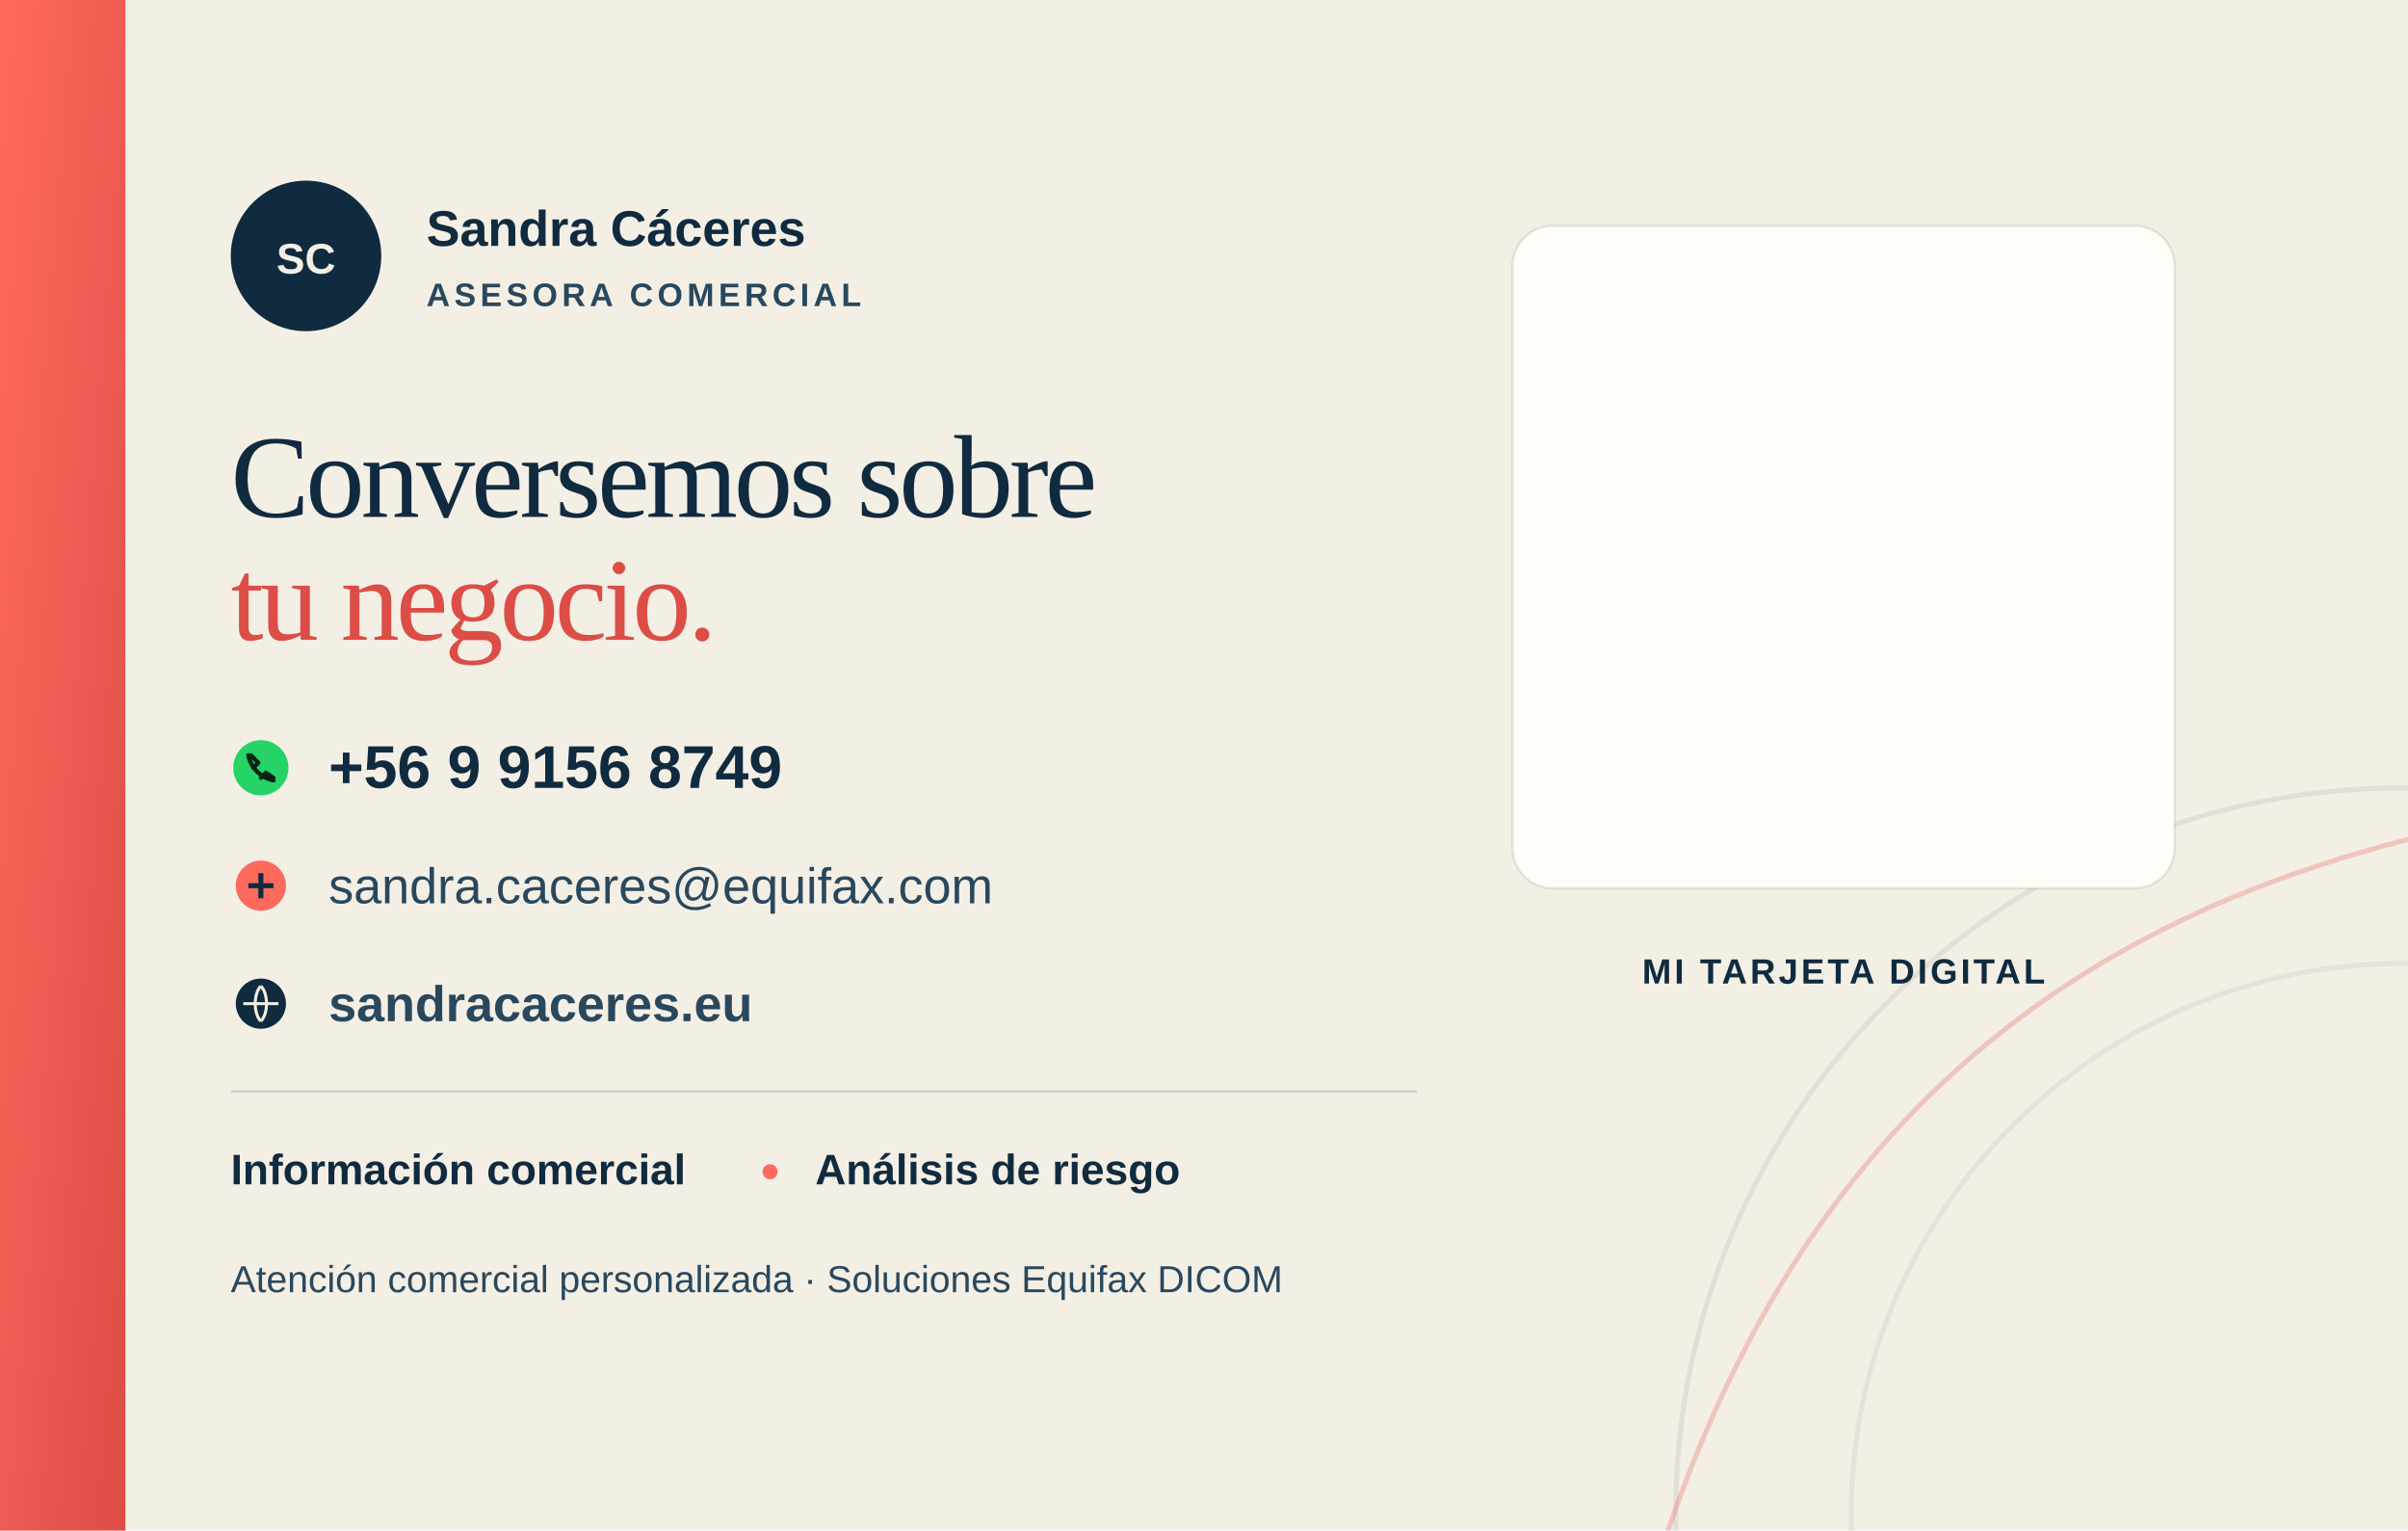
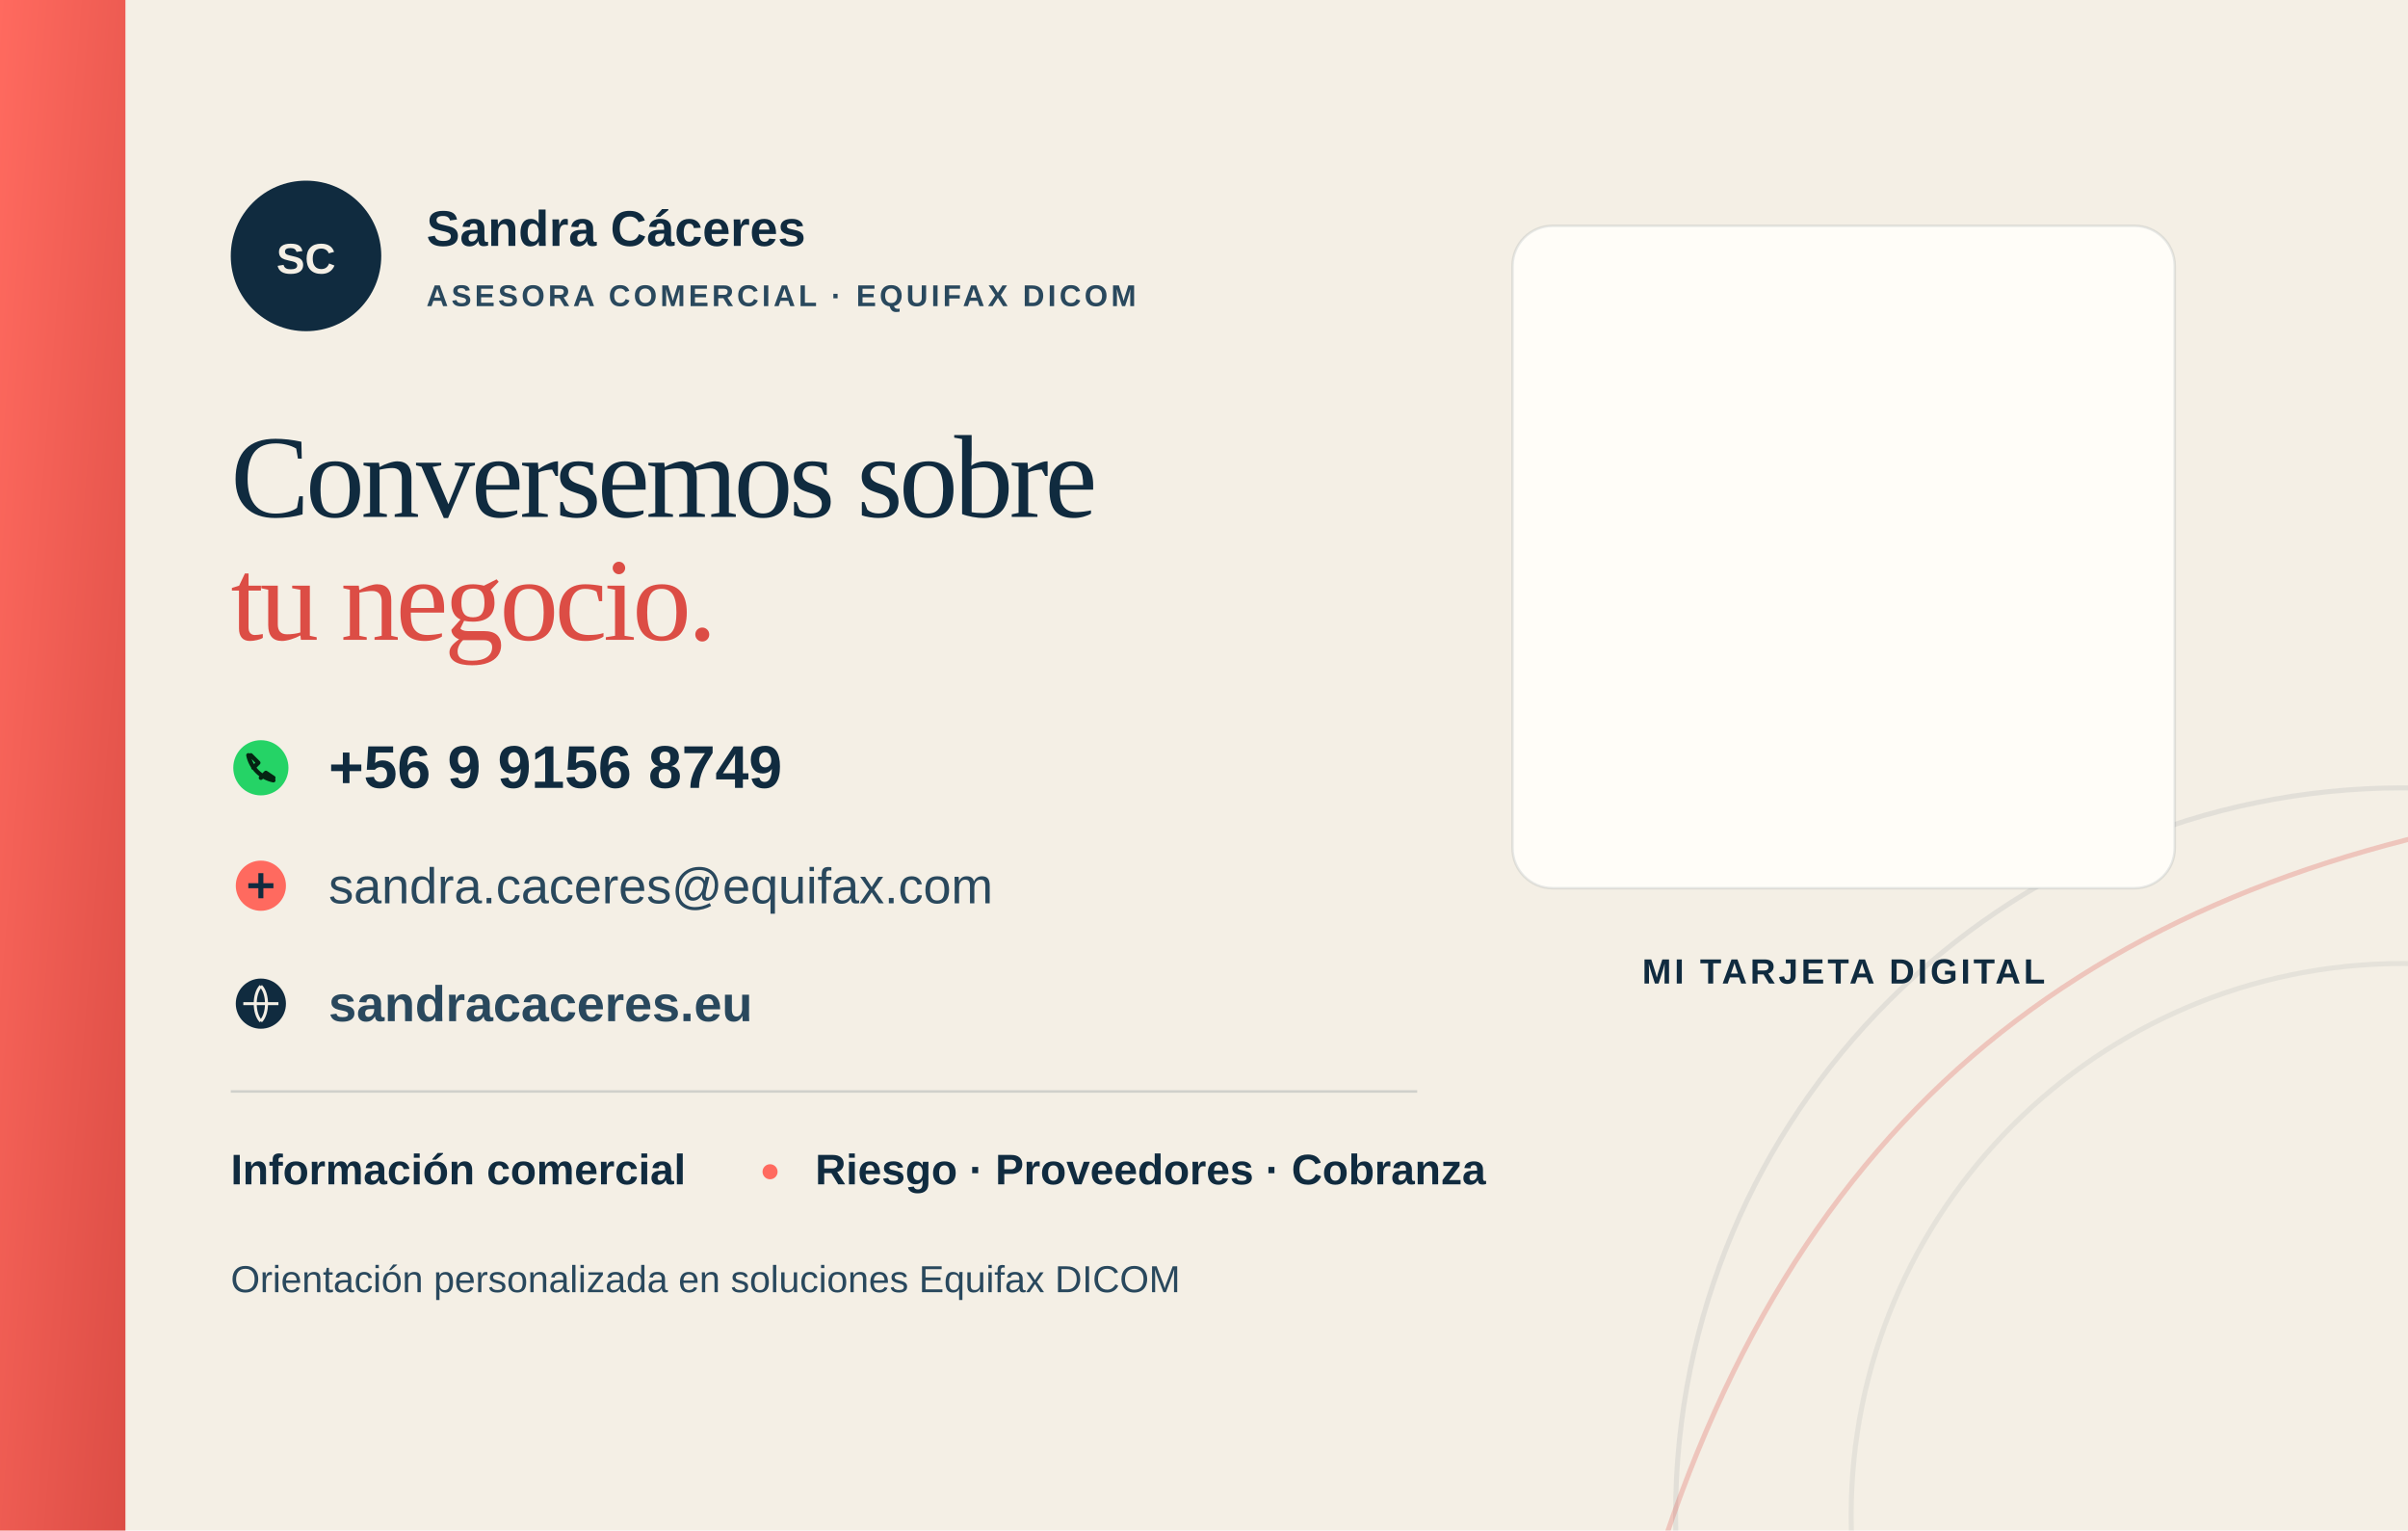
<svg xmlns="http://www.w3.org/2000/svg" width="96mm" height="61mm" viewBox="0 0 960 610" role="img" aria-labelledby="title desc">
  <defs>
    <linearGradient id="back-coral" x1="0" y1="0" x2="1" y2="1">
      <stop offset="0" stop-color="#ff6a5f" />
      <stop offset="1" stop-color="#dc4d45" />
    </linearGradient>
    <clipPath id="back-clip">
      <rect width="960" height="610" />
    </clipPath>
  </defs>
  <rect width="960" height="610" fill="#f4efe5" />
  <path d="M0 0H50V610H0Z" fill="url(#back-coral)" />
  <g clip-path="url(#back-clip)" fill="none">
    <circle cx="958" cy="604" r="290" stroke="#102b3f" stroke-opacity=".08" stroke-width="2" />
    <circle cx="958" cy="604" r="220" stroke="#102b3f" stroke-opacity=".07" stroke-width="2" />
    <path d="M650 660C704 452 824 356 1010 324" stroke="#dc4d45" stroke-opacity=".26" stroke-width="2" />
  </g>
  <g transform="translate(92 72)">
    <circle cx="30" cy="30" r="30" fill="#102b3f" />
    <text x="30" y="37" text-anchor="middle" fill="#f4efe5" font-family="Arial, Helvetica, sans-serif" font-size="17" font-weight="800">SC</text>
    <text x="78" y="26" fill="#102b3f" font-family="Arial, Helvetica, sans-serif" font-size="20" font-weight="800">Sandra Cáceres</text>
-     <text x="78" y="50" fill="#29485d" font-family="Arial, Helvetica, sans-serif" font-size="13" font-weight="700" letter-spacing="1.7">ASESORA COMERCIAL</text>
+     <text x="78" y="50" fill="#29485d" font-family="Arial, Helvetica, sans-serif" font-size="12" font-weight="700" letter-spacing="1.3">ASESORA COMERCIAL · EQUIFAX DICOM</text>
  </g>
  <text x="92" y="206" fill="#102b3f" font-family="Georgia, 'Times New Roman', serif" font-size="47" letter-spacing="-1.5">Conversemos sobre</text>
  <text x="92" y="255" fill="#dc4d45" font-family="Georgia, 'Times New Roman', serif" font-size="47" letter-spacing="-1.5">tu negocio.</text>
  <g transform="translate(92 296)" font-family="Arial, Helvetica, sans-serif">
    <circle cx="12" cy="10" r="11" fill="#25d366" />
    <path d="M7 5c1 5 5 9 10 10M8 5l3 3-2 2M17 14l-3-2-2 2" fill="none" stroke="#052412" stroke-width="1.7" stroke-linecap="round" stroke-linejoin="round" />
    <text x="39" y="18" fill="#102b3f" font-size="24" font-weight="800">+56 9 9156 8749</text>
    <circle cx="12" cy="57" r="10" fill="#ff6a5f" />
    <path d="M7 57h10M12 52v10" stroke="#102b3f" stroke-width="2" />
    <text x="39" y="64" fill="#29485d" font-size="20">sandra.caceres@equifax.com</text>
    <circle cx="12" cy="104" r="10" fill="#102b3f" />
    <path d="M5 104h14M12 97c3 3 3 11 0 14M12 97c-3 3-3 11 0 14" fill="none" stroke="#f4efe5" stroke-width="1.2" />
    <text x="39" y="111" fill="#29485d" font-size="20" font-weight="700">sandracaceres.eu</text>
  </g>
  <line x1="92" y1="435" x2="565" y2="435" stroke="#102b3f" stroke-opacity=".16" />
  <text x="92" y="472" fill="#102b3f" font-family="Arial, Helvetica, sans-serif" font-size="17" font-weight="700">Información comercial</text>
  <circle cx="307" cy="467" r="3" fill="#ff6a5f" />
-   <text x="325" y="472" fill="#102b3f" font-family="Arial, Helvetica, sans-serif" font-size="17" font-weight="700">Análisis de riesgo</text>
-   <text x="92" y="515" fill="#29485d" font-family="Arial, Helvetica, sans-serif" font-size="15">Atención comercial personalizada · Soluciones Equifax DICOM</text>
+   <text x="325" y="472" fill="#102b3f" font-family="Arial, Helvetica, sans-serif" font-size="17" font-weight="700">Riesgo · Proveedores · Cobranza</text>
+   <text x="92" y="515" fill="#29485d" font-family="Arial, Helvetica, sans-serif" font-size="15">Orientación personalizada en soluciones Equifax DICOM</text>
  <g transform="translate(625 112)">
    <rect x="-22" y="-22" width="264" height="264" rx="16" fill="#fffdf8" stroke="#102b3f" stroke-opacity=".1" />
    {{QR_SVG}}
    <text x="110" y="280" text-anchor="middle" fill="#102b3f" font-family="Arial, Helvetica, sans-serif" font-size="14" font-weight="800" letter-spacing="1.2">MI TARJETA DIGITAL</text>
  </g>
</svg>
